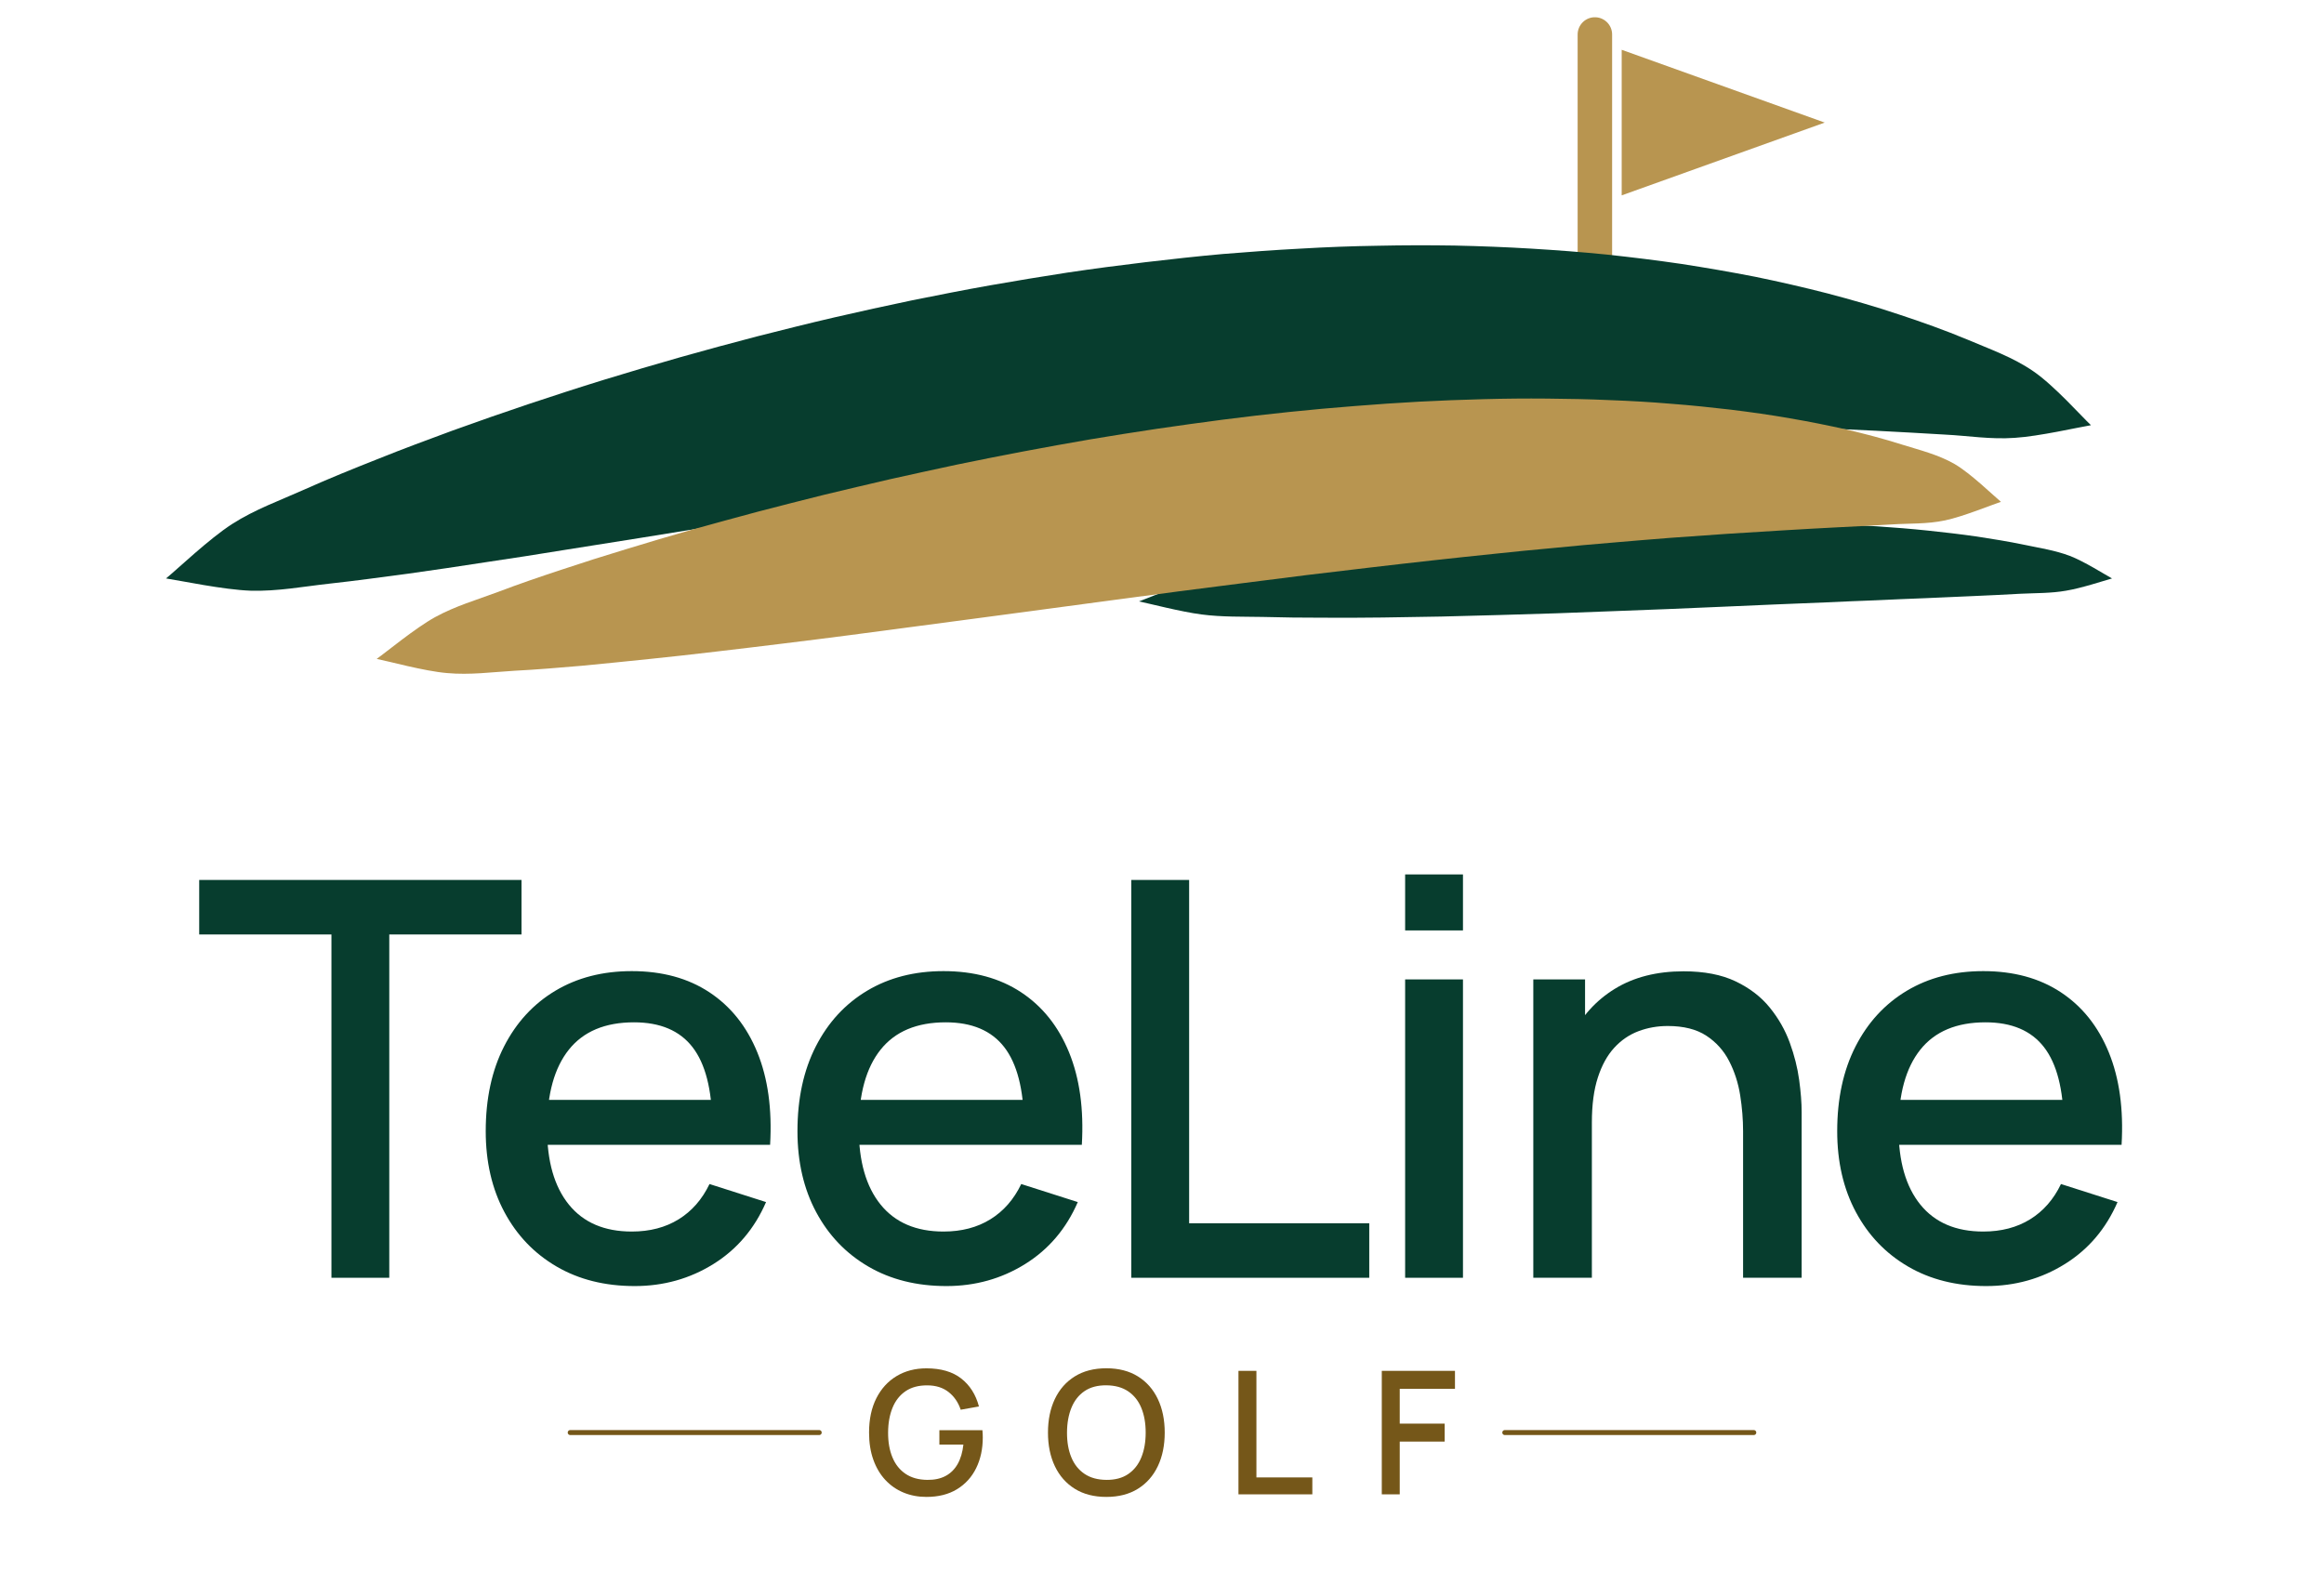
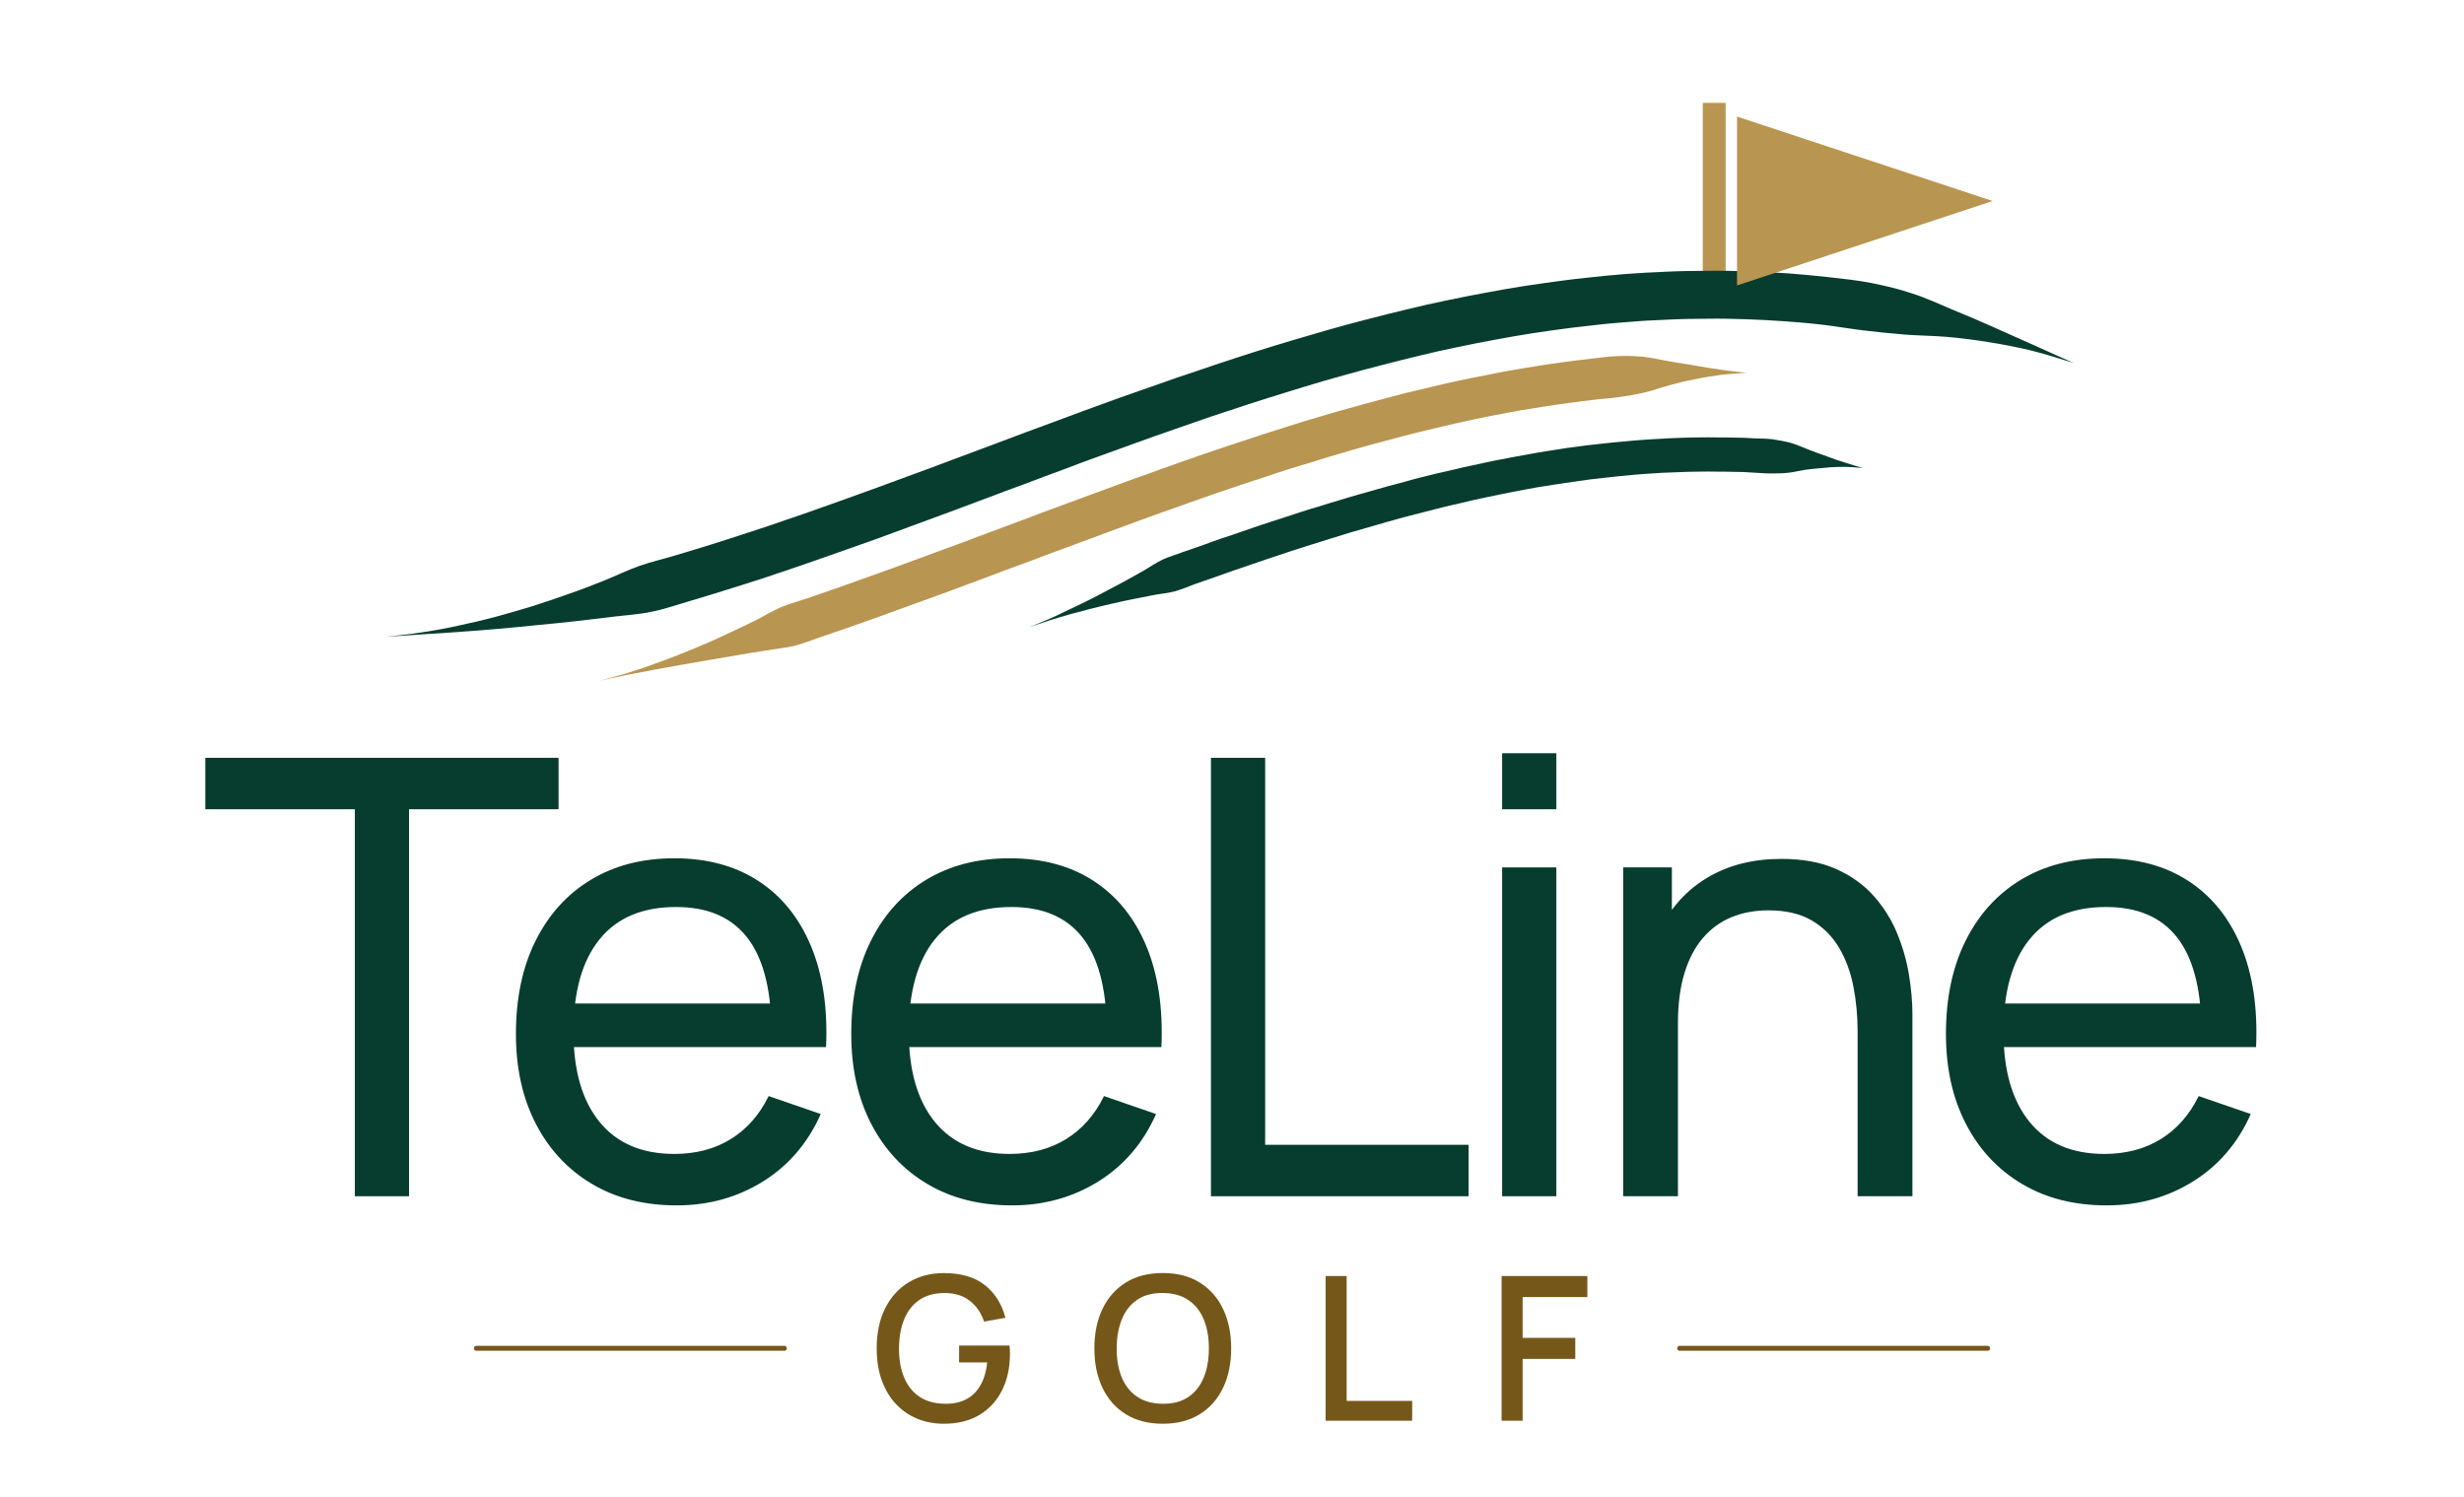
- <svg xmlns="http://www.w3.org/2000/svg" viewBox="0 0 1400 946" role="img" aria-labelledby="title">
-   <g transform="translate(100.000 0) scale(1.153846)">
-     <g>
-       <path d="M746 18v172" stroke="#B89550" stroke-width="18" stroke-linecap="round" />
-       <path d="M0.0 302.0 C7.4 303.1 29.9 307.9 44.2 308.4 C58.4 308.8 71.8 306.2 85.5 304.7 C99.2 303.2 112.9 301.3 126.5 299.5 C140.1 297.6 153.6 295.6 167.1 293.5 C180.7 291.5 194.2 289.4 207.6 287.2 C221.1 285.1 234.5 282.9 247.9 280.8 C261.3 278.6 274.7 276.5 288.1 274.3 C301.4 272.2 314.7 270.1 328.0 268.0 C341.2 265.9 354.4 263.8 367.6 261.8 C380.8 259.8 394.0 257.8 407.1 255.9 C420.2 253.9 433.2 252.0 446.2 250.2 C459.2 248.4 472.2 246.6 485.1 245.0 C498.0 243.3 510.9 241.7 523.7 240.1 C536.5 238.6 549.2 237.1 561.9 235.8 C574.7 234.4 587.3 233.1 599.9 232.0 C612.5 230.8 625.0 229.7 637.5 228.7 C650.0 227.7 662.4 226.8 674.8 226.1 C687.2 225.3 699.5 224.7 711.8 224.1 C724.1 223.6 736.3 223.1 748.5 222.8 C760.7 222.5 772.8 222.3 784.9 222.3 C797.0 222.2 809.0 222.3 821.0 222.5 C833.1 222.6 845.0 222.9 857.0 223.3 C869.0 223.8 880.9 224.3 892.9 224.9 C904.9 225.5 916.8 226.2 928.8 226.9 C940.9 227.5 952.5 229.5 965.2 228.6 C977.9 227.8 998.4 223.1 1005.0 222.0 L1005.0 222.0 1005.0 222.0 C1000.0 217.3 985.8 201.3 975.0 193.9 C964.3 186.5 952.2 182.3 940.5 177.3 C928.7 172.4 916.7 168.1 904.5 164.1 C892.3 160.0 880.0 156.5 867.5 153.2 C855.0 150.0 842.4 147.1 829.7 144.5 C816.9 142.0 804.1 139.8 791.2 137.8 C778.3 135.9 765.2 134.3 752.1 132.9 C739.1 131.6 725.9 130.6 712.7 129.8 C699.5 129.0 686.2 128.5 672.8 128.2 C659.5 128.0 646.1 128.0 632.7 128.3 C619.3 128.5 605.9 129.0 592.4 129.8 C578.9 130.5 565.4 131.5 551.9 132.6 C538.4 133.8 524.9 135.3 511.3 136.9 C497.8 138.5 484.2 140.3 470.7 142.3 C457.2 144.4 443.6 146.6 430.1 149.0 C416.5 151.4 403.0 154.1 389.5 156.8 C376.0 159.6 362.5 162.6 349.0 165.7 C335.6 168.8 322.1 172.2 308.7 175.6 C295.3 179.1 281.9 182.7 268.5 186.5 C255.2 190.3 241.9 194.2 228.6 198.3 C215.3 202.4 202.1 206.7 188.9 211.1 C175.8 215.5 162.6 220.1 149.6 224.8 C136.6 229.6 123.6 234.4 110.7 239.6 C97.8 244.7 84.9 249.9 72.2 255.6 C59.5 261.3 46.5 265.9 34.5 273.6 C22.5 281.3 5.8 297.3 0.0 302.0 Z" fill="#073D2E" />
-       <path d="M508.0 314.0 C513.4 315.1 529.8 319.4 540.6 320.8 C551.3 322.2 561.9 321.9 572.5 322.1 C583.0 322.4 593.5 322.5 604.0 322.5 C614.4 322.6 624.8 322.5 635.1 322.4 C645.4 322.2 655.7 322.1 665.8 321.9 C676.0 321.6 686.1 321.4 696.1 321.1 C706.1 320.8 716.0 320.5 725.9 320.2 C735.7 319.8 745.5 319.5 755.2 319.1 C764.8 318.7 774.4 318.4 783.9 318.0 C793.4 317.6 802.8 317.2 812.1 316.8 C821.4 316.4 830.5 316.0 839.6 315.6 C848.7 315.2 857.7 314.9 866.6 314.5 C875.5 314.1 884.3 313.7 892.9 313.4 C901.6 313.0 910.2 312.6 918.6 312.3 C927.1 311.9 935.4 311.6 943.7 311.2 C951.9 310.8 960.1 310.5 968.1 310.0 C976.2 309.6 984.0 309.8 992.0 308.4 C1000.0 307.1 1012.0 303.1 1016.0 302.0 L1016.0 302.0 1016.0 302.0 C1012.3 300.0 1001.5 293.1 993.9 290.2 C986.2 287.3 978.1 286.1 970.0 284.4 C961.9 282.7 953.7 281.4 945.3 280.1 C936.9 278.9 928.3 277.9 919.7 277.0 C911.1 276.1 902.3 275.4 893.4 274.8 C884.5 274.3 875.5 273.8 866.4 273.5 C857.3 273.2 848.1 273.0 838.9 273.0 C829.6 272.9 820.2 273.0 810.7 273.2 C801.3 273.3 791.7 273.6 782.1 274.0 C772.5 274.4 762.8 274.9 753.0 275.5 C743.2 276.1 733.4 276.8 723.5 277.6 C713.6 278.4 703.6 279.3 693.5 280.2 C683.5 281.2 673.4 282.3 663.2 283.4 C653.1 284.6 642.9 285.8 632.6 287.2 C622.4 288.5 612.1 289.9 601.7 291.5 C591.4 293.0 581.0 294.6 570.6 296.5 C560.1 298.3 549.6 299.6 539.2 302.5 C528.8 305.4 513.2 312.1 508.0 314.0 Z" fill="#073D2E" />
-       <path d="M110.0 344.0 C116.1 345.2 134.8 350.4 146.7 351.4 C158.7 352.5 170.2 350.9 181.9 350.2 C193.6 349.6 205.3 348.6 217.0 347.6 C228.7 346.5 240.3 345.3 252.0 344.1 C263.7 342.9 275.4 341.6 287.1 340.2 C298.7 338.9 310.4 337.4 322.1 336.0 C333.7 334.6 345.4 333.1 357.0 331.6 C368.6 330.1 380.2 328.5 391.8 327.0 C403.4 325.5 415.0 323.9 426.5 322.4 C438.0 320.9 449.5 319.3 460.9 317.8 C472.4 316.3 483.8 314.7 495.2 313.2 C506.5 311.7 517.8 310.2 529.1 308.7 C540.3 307.3 551.5 305.8 562.7 304.4 C573.8 303.0 584.9 301.6 595.9 300.2 C606.9 298.9 617.9 297.6 628.7 296.3 C639.6 295.0 650.4 293.8 661.1 292.6 C671.8 291.4 682.4 290.3 693.0 289.2 C703.5 288.1 714.0 287.0 724.4 286.1 C734.7 285.1 745.0 284.1 755.2 283.3 C765.4 282.4 775.5 281.6 785.5 280.8 C795.5 280.1 805.4 279.4 815.2 278.7 C825.0 278.1 834.7 277.5 844.3 276.9 C853.9 276.3 863.4 275.8 872.9 275.3 C882.3 274.8 891.7 274.4 901.0 273.8 C910.3 273.2 919.3 273.7 928.8 271.7 C938.3 269.7 953.1 263.6 958.0 262.0 L958.0 262.0 958.0 262.0 C954.0 258.7 942.3 247.2 933.7 242.2 C925.1 237.3 915.6 235.0 906.3 232.1 C896.9 229.1 887.3 226.6 877.6 224.3 C867.8 222.1 857.9 220.1 847.8 218.4 C837.7 216.6 827.5 215.2 817.1 213.9 C806.8 212.7 796.3 211.6 785.7 210.8 C775.2 209.9 764.5 209.3 753.7 208.9 C742.9 208.4 732.0 208.2 721.0 208.1 C710.1 208.0 699.0 208.1 687.9 208.4 C676.8 208.7 665.6 209.1 654.4 209.7 C643.1 210.3 631.8 211.1 620.5 212.0 C609.1 212.9 597.7 213.9 586.3 215.1 C574.8 216.3 563.3 217.6 551.8 219.1 C540.3 220.6 528.8 222.2 517.2 223.9 C505.6 225.6 494.0 227.5 482.5 229.4 C470.9 231.4 459.2 233.5 447.6 235.7 C436.0 237.9 424.4 240.2 412.8 242.6 C401.2 245.1 389.6 247.6 378.0 250.2 C366.4 252.9 354.9 255.6 343.3 258.4 C331.8 261.3 320.2 264.2 308.8 267.2 C297.3 270.3 285.8 273.4 274.4 276.6 C263.0 279.9 251.6 283.2 240.3 286.7 C229.0 290.1 217.7 293.7 206.6 297.4 C195.4 301.1 184.2 304.9 173.2 309.1 C162.2 313.2 151.1 316.4 140.5 322.2 C130.0 328.0 115.1 340.4 110.0 344.0 Z" fill="#B89550" />
-       <path d="M760 26 L866 64 L760 102 Z" fill="#B89550" />
-     </g>
+ <svg xmlns="http://www.w3.org/2000/svg" viewBox="0 0 1200 729" role="img" aria-labelledby="title">
+   <g transform="translate(187.555 -23.242) scale(1.111412)" fill="none">
+     <path d="M582.4 66.0v86" stroke="#B89550" stroke-width="10" stroke-linecap="butt" />
+     <path d="M0.0 300.0 C2.7 299.8 10.9 299.3 16.4 298.9 C21.9 298.6 27.4 298.2 32.9 297.8 C38.4 297.4 43.9 297.0 49.4 296.5 C55.0 296.0 60.5 295.5 66.1 294.9 C71.7 294.4 77.3 293.8 82.9 293.2 C88.5 292.5 94.1 291.9 99.8 291.2 C105.4 290.5 111.2 290.2 116.8 289.0 C122.3 287.9 127.7 286.0 133.2 284.4 C138.7 282.8 144.1 281.1 149.6 279.4 C155.0 277.7 160.5 276.0 166.0 274.2 C171.4 272.4 176.9 270.5 182.3 268.7 C187.8 266.8 193.2 264.9 198.6 263.0 C204.1 261.1 209.5 259.1 215.0 257.2 C220.4 255.2 225.9 253.2 231.3 251.2 C236.7 249.2 242.2 247.2 247.6 245.2 C253.1 243.1 258.5 241.1 263.9 239.1 C269.4 237.0 274.8 235.0 280.3 233.0 C285.7 230.9 291.2 228.9 296.6 226.9 C302.0 224.8 307.5 222.8 313.0 220.8 C318.4 218.8 323.9 216.9 329.3 214.9 C334.8 212.9 340.2 211.0 345.7 209.1 C351.2 207.2 356.6 205.3 362.1 203.4 C367.6 201.6 373.1 199.8 378.5 198.0 C384.0 196.2 389.5 194.5 395.0 192.8 C400.5 191.1 406.0 189.4 411.5 187.8 C417.0 186.2 422.5 184.7 428.0 183.2 C433.6 181.7 439.1 180.3 444.6 178.9 C450.1 177.5 455.7 176.2 461.2 174.9 C466.8 173.7 472.3 172.5 477.9 171.4 C483.4 170.3 489.0 169.3 494.6 168.3 C500.2 167.3 505.7 166.5 511.3 165.7 C516.9 164.9 522.5 164.2 528.2 163.6 C533.8 162.9 539.4 162.4 545.0 162.0 C550.7 161.5 556.3 161.2 562.0 161.0 C567.6 160.7 573.3 160.6 579.0 160.6 C584.6 160.5 590.3 160.6 596.0 160.8 C601.8 161.0 607.5 161.3 613.2 161.7 C618.9 162.1 624.7 162.6 630.5 163.3 C636.2 164.0 642.0 165.0 647.8 165.7 C653.6 166.4 659.5 167.0 665.5 167.5 C671.5 168.0 677.7 168.0 683.8 168.5 C690.0 169.0 696.2 169.8 702.4 170.8 C708.7 171.8 715.0 173.0 721.2 174.5 C727.5 176.0 736.9 179.1 740.0 180.0 L740.0 180.0 740.0 180.0 C737.0 178.7 728.0 174.7 722.1 172.0 C716.1 169.4 710.3 166.7 704.4 164.1 C698.5 161.5 692.7 159.0 686.8 156.6 C680.9 154.1 675.1 151.4 669.1 149.5 C663.2 147.5 657.1 146.1 651.1 144.9 C645.0 143.7 638.9 143.1 632.8 142.4 C626.8 141.7 620.8 141.2 614.7 140.7 C608.7 140.3 602.7 140.0 596.7 139.8 C590.8 139.6 584.8 139.5 578.9 139.6 C572.9 139.6 567.0 139.7 561.1 140.0 C555.2 140.2 549.3 140.6 543.4 141.0 C537.5 141.5 531.7 142.0 525.9 142.7 C520.0 143.3 514.2 144.1 508.4 144.9 C502.6 145.7 496.8 146.6 491.0 147.6 C485.3 148.6 479.5 149.7 473.8 150.8 C468.0 151.9 462.3 153.2 456.6 154.4 C450.9 155.7 445.2 157.1 439.5 158.5 C433.9 159.9 428.2 161.4 422.5 162.9 C416.9 164.4 411.3 166.0 405.6 167.7 C400.0 169.3 394.4 171.0 388.8 172.7 C383.2 174.4 377.6 176.2 372.1 178.0 C366.5 179.8 360.9 181.7 355.4 183.6 C349.8 185.4 344.3 187.3 338.8 189.3 C333.2 191.2 327.7 193.2 322.2 195.1 C316.7 197.1 311.2 199.1 305.7 201.1 C300.2 203.1 294.8 205.2 289.3 207.2 C283.8 209.2 278.4 211.2 272.9 213.3 C267.5 215.3 262.0 217.4 256.6 219.4 C251.1 221.4 245.7 223.5 240.3 225.5 C234.9 227.5 229.4 229.5 224.0 231.5 C218.6 233.5 213.2 235.5 207.8 237.4 C202.4 239.4 197.0 241.3 191.6 243.2 C186.3 245.1 180.9 247.0 175.5 248.8 C170.1 250.7 164.8 252.5 159.4 254.2 C154.0 256.0 148.7 257.7 143.3 259.4 C137.9 261.1 132.6 262.7 127.2 264.3 C121.9 265.9 116.5 267.1 111.2 269.0 C106.0 270.8 100.9 273.4 95.8 275.4 C90.6 277.5 85.4 279.5 80.1 281.3 C74.9 283.2 69.7 284.9 64.4 286.6 C59.1 288.2 53.8 289.8 48.5 291.2 C43.2 292.6 37.8 293.9 32.5 295.0 C27.1 296.2 21.7 297.2 16.3 298.0 C10.9 298.9 2.7 299.7 0.0 300.0 Z" fill="#073D2E" />
+     <path d="M282.2 295.8 C283.7 295.3 288.1 293.7 291.1 292.8 C294.1 291.8 297.1 291.0 300.1 290.1 C303.2 289.3 306.2 288.5 309.2 287.7 C312.3 286.9 315.3 286.2 318.4 285.5 C321.4 284.8 324.5 284.1 327.5 283.5 C330.6 282.9 333.6 282.3 336.7 281.7 C339.7 281.1 342.9 280.9 345.9 280.1 C348.8 279.3 351.6 278.1 354.5 277.0 C357.4 276.0 360.2 275.0 363.1 274.0 C365.9 273.0 368.8 272.0 371.6 271.0 C374.5 270.0 377.3 269.1 380.1 268.1 C382.9 267.1 385.8 266.2 388.6 265.2 C391.4 264.3 394.2 263.4 397.0 262.4 C399.9 261.5 402.7 260.6 405.5 259.7 C408.3 258.8 411.1 258.0 413.8 257.1 C416.6 256.2 419.4 255.4 422.2 254.5 C425.0 253.7 427.8 252.9 430.5 252.1 C433.3 251.3 436.1 250.5 438.8 249.7 C441.6 248.9 444.3 248.2 447.1 247.4 C449.8 246.7 452.6 246.0 455.3 245.3 C458.1 244.6 460.8 243.9 463.5 243.2 C466.3 242.5 469.0 241.9 471.7 241.3 C474.4 240.6 477.1 240.0 479.9 239.4 C482.6 238.8 485.3 238.3 488.0 237.7 C490.7 237.2 493.4 236.6 496.1 236.1 C498.8 235.6 501.4 235.1 504.1 234.6 C506.8 234.2 509.5 233.7 512.2 233.3 C514.8 232.9 517.5 232.5 520.2 232.1 C522.8 231.7 525.5 231.4 528.1 231.0 C530.8 230.7 533.4 230.4 536.1 230.1 C538.7 229.8 541.4 229.5 544.0 229.3 C546.7 229.0 549.3 228.8 551.9 228.6 C554.6 228.4 557.2 228.3 559.8 228.1 C562.4 228.0 565.1 227.9 567.7 227.8 C570.3 227.7 572.9 227.6 575.5 227.6 C578.2 227.6 580.8 227.5 583.4 227.6 C586.0 227.6 588.6 227.6 591.2 227.7 C593.8 227.7 596.4 227.8 599.1 228.0 C601.7 228.1 604.3 228.4 606.9 228.4 C609.5 228.4 612.1 228.4 614.8 228.1 C617.5 227.8 620.2 227.1 622.9 226.7 C625.6 226.4 628.3 226.1 631.1 225.9 C633.8 225.6 636.6 225.5 639.3 225.5 C642.0 225.5 646.1 225.9 647.5 226.0 L647.5 226.0 647.5 226.0 C646.2 225.6 642.2 224.5 639.6 223.6 C637.0 222.8 634.4 221.9 631.8 220.9 C629.1 220.0 626.5 219.0 623.9 218.0 C621.3 217.0 618.7 215.8 616.0 215.0 C613.3 214.3 610.6 213.8 607.9 213.4 C605.2 213.1 602.5 213.1 599.8 213.0 C597.0 212.8 594.3 212.7 591.6 212.7 C588.9 212.6 586.2 212.6 583.5 212.6 C580.8 212.5 578.0 212.6 575.3 212.6 C572.6 212.6 569.9 212.7 567.2 212.8 C564.4 212.9 561.7 213.0 559.0 213.2 C556.3 213.3 553.6 213.5 550.8 213.7 C548.1 213.9 545.4 214.1 542.7 214.4 C539.9 214.6 537.2 214.9 534.5 215.2 C531.7 215.5 529.0 215.8 526.3 216.1 C523.5 216.5 520.8 216.9 518.0 217.2 C515.3 217.6 512.5 218.1 509.8 218.5 C507.0 218.9 504.3 219.4 501.5 219.9 C498.8 220.4 496.0 220.9 493.3 221.4 C490.5 221.9 487.7 222.5 485.0 223.0 C482.2 223.6 479.4 224.2 476.7 224.8 C473.9 225.4 471.1 226.0 468.3 226.7 C465.5 227.3 462.8 228.0 460.0 228.6 C457.2 229.3 454.4 230.0 451.6 230.7 C448.8 231.5 446.0 232.2 443.2 233.0 C440.4 233.7 437.6 234.5 434.8 235.3 C432.0 236.1 429.2 236.9 426.3 237.7 C423.5 238.5 420.7 239.3 417.9 240.2 C415.1 241.0 412.2 241.9 409.4 242.8 C406.6 243.6 403.7 244.5 400.9 245.4 C398.1 246.3 395.2 247.3 392.4 248.2 C389.5 249.1 386.7 250.0 383.8 251.0 C381.0 252.0 378.1 252.9 375.3 253.9 C372.4 254.9 369.6 255.9 366.7 256.8 C363.8 257.8 361.0 258.8 358.1 259.9 C355.2 260.9 352.3 261.9 349.4 262.9 C346.6 264.0 343.6 264.8 340.8 266.1 C338.0 267.4 335.4 269.2 332.7 270.8 C330.0 272.3 327.2 273.9 324.5 275.4 C321.8 276.9 319.0 278.3 316.2 279.8 C313.5 281.3 310.7 282.7 307.9 284.1 C305.1 285.5 302.3 286.9 299.4 288.2 C296.6 289.6 293.8 290.9 290.9 292.2 C288.0 293.4 283.6 295.2 282.2 295.8 Z" fill="#073D2E" />
+     <path d="M93.9 319.3 C95.9 318.8 101.9 317.5 105.9 316.7 C109.9 315.9 113.9 315.2 117.9 314.4 C122.0 313.7 126.0 312.9 130.1 312.2 C134.1 311.5 138.2 310.8 142.2 310.1 C146.3 309.4 150.4 308.7 154.5 308.0 C158.6 307.3 162.7 306.6 166.8 306.0 C170.9 305.3 175.1 304.9 179.1 304.0 C183.1 303.0 186.9 301.4 190.8 300.1 C194.7 298.8 198.6 297.4 202.5 296.1 C206.4 294.7 210.2 293.4 214.1 292.0 C218.0 290.6 221.8 289.2 225.7 287.8 C229.6 286.4 233.4 285.0 237.3 283.6 C241.1 282.2 244.9 280.8 248.8 279.4 C252.6 278.0 256.4 276.5 260.3 275.1 C264.1 273.7 267.9 272.3 271.7 270.8 C275.5 269.4 279.4 268.0 283.2 266.6 C287.0 265.1 290.8 263.7 294.6 262.3 C298.4 260.9 302.2 259.5 306.0 258.1 C309.7 256.7 313.5 255.3 317.3 253.9 C321.1 252.5 324.9 251.1 328.7 249.7 C332.4 248.3 336.2 247.0 340.0 245.6 C343.7 244.3 347.5 242.9 351.3 241.6 C355.0 240.3 358.8 238.9 362.6 237.6 C366.3 236.3 370.1 235.1 373.8 233.8 C377.6 232.5 381.3 231.3 385.1 230.1 C388.8 228.8 392.5 227.6 396.3 226.4 C400.0 225.3 403.7 224.1 407.5 223.0 C411.2 221.8 414.9 220.7 418.7 219.6 C422.4 218.5 426.1 217.4 429.8 216.4 C433.6 215.4 437.3 214.3 441.0 213.4 C444.7 212.4 448.4 211.4 452.1 210.5 C455.9 209.6 459.6 208.7 463.3 207.8 C467.0 206.9 470.7 206.1 474.4 205.3 C478.1 204.5 481.8 203.7 485.5 203.0 C489.2 202.3 492.9 201.6 496.6 200.9 C500.3 200.3 504.0 199.7 507.7 199.1 C511.4 198.5 515.1 198.0 518.8 197.5 C522.4 197.0 526.1 196.5 529.8 196.1 C533.5 195.6 537.2 195.5 540.9 194.9 C544.6 194.4 548.2 193.8 551.9 192.9 C555.5 192.1 559.2 190.7 562.9 189.7 C566.5 188.7 570.2 187.8 574.0 187.1 C577.7 186.3 581.5 185.7 585.2 185.2 C589.0 184.7 594.7 184.5 596.6 184.3 L596.6 184.3 596.6 184.3 C594.7 184.1 589.0 183.5 585.2 182.9 C581.5 182.4 577.7 181.8 573.9 181.1 C570.1 180.5 566.2 179.8 562.4 179.2 C558.6 178.5 554.7 177.6 550.8 177.2 C547.0 176.9 543.1 176.8 539.2 177.0 C535.4 177.2 531.6 177.7 527.8 178.2 C524.0 178.6 520.1 179.1 516.3 179.6 C512.5 180.1 508.7 180.7 504.9 181.3 C501.1 181.9 497.3 182.5 493.4 183.2 C489.6 183.9 485.8 184.6 482.0 185.4 C478.2 186.1 474.4 186.9 470.6 187.7 C466.8 188.5 463.0 189.4 459.2 190.3 C455.4 191.2 451.6 192.1 447.8 193.0 C444.0 194.0 440.2 195.0 436.4 196.0 C432.6 197.0 428.8 198.0 425.0 199.1 C421.2 200.1 417.4 201.2 413.6 202.3 C409.8 203.4 406.0 204.6 402.2 205.7 C398.4 206.9 394.6 208.1 390.8 209.3 C387.0 210.5 383.2 211.7 379.4 213.0 C375.7 214.2 371.9 215.5 368.1 216.7 C364.3 218.0 360.5 219.3 356.7 220.6 C352.9 221.9 349.1 223.3 345.3 224.6 C341.5 225.9 337.7 227.3 333.9 228.7 C330.1 230.0 326.3 231.4 322.5 232.8 C318.7 234.2 314.9 235.6 311.1 237.0 C307.3 238.4 303.5 239.8 299.7 241.2 C295.9 242.6 292.1 244.0 288.3 245.4 C284.5 246.9 280.7 248.3 276.9 249.7 C273.0 251.1 269.2 252.6 265.4 254.0 C261.6 255.4 257.8 256.8 254.0 258.3 C250.2 259.7 246.3 261.1 242.5 262.5 C238.7 263.9 234.9 265.3 231.1 266.7 C227.2 268.1 223.4 269.5 219.6 270.9 C215.7 272.3 211.9 273.7 208.1 275.0 C204.2 276.4 200.4 277.8 196.6 279.1 C192.7 280.4 188.9 281.8 185.0 283.1 C181.2 284.4 177.2 285.4 173.5 287.0 C169.7 288.6 166.2 290.8 162.5 292.7 C158.8 294.5 155.1 296.3 151.4 298.0 C147.7 299.8 143.9 301.5 140.2 303.1 C136.4 304.7 132.6 306.3 128.8 307.8 C125.0 309.3 121.2 310.7 117.3 312.1 C113.5 313.5 109.6 314.8 105.7 316.0 C101.8 317.2 95.8 318.7 93.9 319.3 Z" fill="#B89550" />
+     <path d="M592.4 72.0 L704.4 109.0 L592.4 146.0 Z" fill="#B89550" />
  </g>
  <g fill="#073D2E">
-     <path d="M498.67 0.00V1242.66H20.00V1440.00H1186.67V1242.66H708.00V0.00Z" transform="translate(116.671 769.756) scale(0.166428 -0.166428)" />
-     <path d="M619.33 -30.00Q457.67 -30.00 336.50 40.67Q215.33 111.33 147.67 237.67Q80.00 364.00 80.00 530.67Q80.00 707.67 146.50 837.67Q213.00 967.67 331.83 1038.83Q450.67 1110.00 608.67 1110.00Q773.67 1110.00 889.67 1033.33Q1005.67 956.67 1063.17 815.67Q1120.67 674.67 1109.33 481.33H900.00V557.33Q898.00 745.00 828.50 834.83Q759.00 924.66 616.67 924.66Q460.00 924.66 381.00 825.83Q302.00 727.00 302.00 540.00Q302.00 362.33 381.00 264.84Q460.00 167.34 608.67 167.34Q706.67 167.34 778.33 211.67Q850.00 256.00 890.00 339.33L1094.67 274.00Q1032.00 129.33 904.00 49.67Q776.00 -30.00 619.33 -30.00ZM234.00 481.33V644.00H1004.67V481.33Z" transform="translate(279.292 769.756) scale(0.166428 -0.166428)" />
-     <path d="M619.33 -30.00Q457.67 -30.00 336.50 40.67Q215.33 111.33 147.67 237.67Q80.00 364.00 80.00 530.67Q80.00 707.67 146.50 837.67Q213.00 967.67 331.83 1038.83Q450.67 1110.00 608.67 1110.00Q773.67 1110.00 889.67 1033.33Q1005.67 956.67 1063.17 815.67Q1120.67 674.67 1109.33 481.33H900.00V557.33Q898.00 745.00 828.50 834.83Q759.00 924.66 616.67 924.66Q460.00 924.66 381.00 825.83Q302.00 727.00 302.00 540.00Q302.00 362.33 381.00 264.84Q460.00 167.34 608.67 167.34Q706.67 167.34 778.33 211.67Q850.00 256.00 890.00 339.33L1094.67 274.00Q1032.00 129.33 904.00 49.67Q776.00 -30.00 619.33 -30.00ZM234.00 481.33V644.00H1004.67V481.33Z" transform="translate(467.085 769.756) scale(0.166428 -0.166428)" />
-     <path d="M160.00 0.00V1440.00H369.34V197.34H1021.34V0.00Z" transform="translate(654.877 769.756) scale(0.166428 -0.166428)" />
-     <path d="M160.00 1257.33V1460.00H369.34V1257.33ZM160.00 0.00V1080.00H369.34V0.00Z" transform="translate(819.838 769.756) scale(0.166428 -0.166428)" />
-     <path d="M898.00 0.00V530.67Q898.00 594.00 887.50 660.50Q877.00 727.00 847.67 784.16Q818.33 841.33 764.83 876.33Q711.33 911.33 625.33 911.33Q569.00 911.33 519.17 892.50Q469.34 873.66 431.67 832.66Q394.00 791.67 372.34 725.00Q350.67 658.33 350.67 562.00L220.67 610.67Q220.67 757.67 275.67 870.17Q330.67 982.67 433.84 1046.00Q537.00 1109.33 682.67 1109.33Q794.67 1109.33 870.84 1073.00Q947.00 1036.67 994.50 978.17Q1042.00 919.67 1067.00 851.00Q1092.00 782.33 1101.00 716.17Q1110.00 650.00 1110.00 600.00V0.00ZM138.67 0.00V1080.00H326.00V768.00H350.67V0.00Z" transform="translate(900.597 769.756) scale(0.166428 -0.166428)" />
-     <path d="M619.33 -30.00Q457.67 -30.00 336.50 40.67Q215.33 111.33 147.67 237.67Q80.00 364.00 80.00 530.67Q80.00 707.67 146.50 837.67Q213.00 967.67 331.83 1038.83Q450.67 1110.00 608.67 1110.00Q773.67 1110.00 889.67 1033.33Q1005.67 956.67 1063.17 815.67Q1120.67 674.67 1109.33 481.33H900.00V557.33Q898.00 745.00 828.50 834.83Q759.00 924.66 616.67 924.66Q460.00 924.66 381.00 825.83Q302.00 727.00 302.00 540.00Q302.00 362.33 381.00 264.84Q460.00 167.34 608.67 167.34Q706.67 167.34 778.33 211.67Q850.00 256.00 890.00 339.33L1094.67 274.00Q1032.00 129.33 904.00 49.67Q776.00 -30.00 619.33 -30.00ZM234.00 481.33V644.00H1004.67V481.33Z" transform="translate(1093.435 769.756) scale(0.166428 -0.166428)" />
+     <path d="M511.00 0.00V1271.00H20.00V1440.00H1180.00V1271.00H689.00V0.00Z" transform="translate(97.034 582.638) scale(0.148296 -0.148296)" />
+     <path d="M608.00 -30.00Q448.50 -30.00 330.00 40.25Q211.50 110.50 145.75 237.25Q80.00 364.00 80.00 533.00Q80.00 710.00 144.75 839.50Q209.50 969.00 326.25 1039.50Q443.00 1110.00 600.00 1110.00Q762.50 1110.00 877.00 1035.00Q991.50 960.00 1049.25 821.00Q1107.00 682.00 1098.50 490.00H919.00V554.00Q916.00 753.00 838.00 851.50Q760.00 950.00 606.00 950.00Q440.50 950.00 354.75 844.00Q269.00 738.00 269.00 540.00Q269.00 349.00 354.75 244.00Q440.50 139.00 600.00 139.00Q707.00 139.00 786.00 188.00Q865.00 237.00 910.00 329.00L1081.00 270.00Q1017.50 127.00 891.25 48.50Q765.00 -30.00 608.00 -30.00ZM209.00 490.00V633.00H1007.00V490.00Z" transform="translate(239.399 582.638) scale(0.148296 -0.148296)" />
+     <path d="M608.00 -30.00Q448.50 -30.00 330.00 40.25Q211.50 110.50 145.75 237.25Q80.00 364.00 80.00 533.00Q80.00 710.00 144.75 839.50Q209.50 969.00 326.25 1039.50Q443.00 1110.00 600.00 1110.00Q762.50 1110.00 877.00 1035.00Q991.50 960.00 1049.25 821.00Q1107.00 682.00 1098.50 490.00H919.00V554.00Q916.00 753.00 838.00 851.50Q760.00 950.00 606.00 950.00Q440.50 950.00 354.75 844.00Q269.00 738.00 269.00 540.00Q269.00 349.00 354.75 244.00Q440.50 139.00 600.00 139.00Q707.00 139.00 786.00 188.00Q865.00 237.00 910.00 329.00L1081.00 270.00Q1017.50 127.00 891.25 48.50Q765.00 -30.00 608.00 -30.00ZM209.00 490.00V633.00H1007.00V490.00Z" transform="translate(402.710 582.638) scale(0.148296 -0.148296)" />
+     <path d="M160.00 0.00V1440.00H338.00V169.00H1006.00V0.00Z" transform="translate(566.022 582.638) scale(0.148296 -0.148296)" />
+     <path d="M160.00 1271.00V1455.00H338.00V1271.00ZM160.00 0.00V1080.00H338.00V0.00Z" transform="translate(707.830 582.638) scale(0.148296 -0.148296)" />
+     <path d="M909.00 0.00V541.00Q909.00 617.50 895.25 688.50Q881.50 759.50 848.00 816.25Q814.50 873.00 758.00 906.00Q701.50 939.00 616.00 939.00Q549.00 939.00 494.25 916.25Q439.50 893.50 400.50 847.75Q361.50 802.00 340.25 732.50Q319.00 663.00 319.00 569.00L202.00 605.00Q202.00 761.50 258.50 874.25Q315.00 987.00 417.50 1047.50Q520.00 1108.00 659.00 1108.00Q763.50 1108.00 837.75 1075.00Q912.00 1042.00 961.00 987.25Q1010.00 932.50 1038.00 865.25Q1066.00 798.00 1077.50 728.25Q1089.00 658.50 1089.00 597.00V0.00ZM139.00 0.00V1080.00H299.00V791.00H319.00V0.00Z" transform="translate(769.883 582.638) scale(0.148296 -0.148296)" />
+     <path d="M608.00 -30.00Q448.50 -30.00 330.00 40.25Q211.50 110.50 145.75 237.25Q80.00 364.00 80.00 533.00Q80.00 710.00 144.75 839.50Q209.50 969.00 326.25 1039.50Q443.00 1110.00 600.00 1110.00Q762.50 1110.00 877.00 1035.00Q991.50 960.00 1049.25 821.00Q1107.00 682.00 1098.50 490.00H919.00V554.00Q916.00 753.00 838.00 851.50Q760.00 950.00 606.00 950.00Q440.50 950.00 354.75 844.00Q269.00 738.00 269.00 540.00Q269.00 349.00 354.75 244.00Q440.50 139.00 600.00 139.00Q707.00 139.00 786.00 188.00Q865.00 237.00 910.00 329.00L1081.00 270.00Q1017.50 127.00 891.25 48.50Q765.00 -30.00 608.00 -30.00ZM209.00 490.00V633.00H1007.00V490.00Z" transform="translate(935.836 582.638) scale(0.148296 -0.148296)" />
  </g>
  <g fill="#755719">
-     <path d="M728.67 -30.00Q584.33 -30.00 462.00 20.67Q339.67 71.33 249.67 168.00Q159.67 264.67 109.83 403.83Q60.00 543.00 60.00 720.00Q60.00 952.67 145.00 1120.50Q230.00 1288.33 380.83 1378.83Q531.67 1469.33 728.67 1469.33Q982.67 1469.33 1134.34 1351.17Q1286.00 1233.00 1341.34 1024.66L1128.67 986.66Q1085.33 1115.66 987.33 1192.83Q889.33 1270.00 740.67 1270.66Q587.67 1272.00 486.17 1203.16Q384.67 1134.33 333.67 1009.66Q282.67 885.00 282.00 720.00Q281.34 555.00 332.34 431.67Q383.34 308.34 485.50 239.17Q587.67 170.00 740.67 168.67Q864.33 167.34 952.67 214.50Q1041.00 261.67 1093.16 354.00Q1145.33 446.33 1160.00 580.00H880.00V748.00H1382.00Q1384.34 730.00 1385.17 700.67Q1386.00 671.33 1386.00 663.33Q1386.00 462.67 1309.00 305.83Q1232.00 149.00 1085.17 59.50Q938.33 -30.00 728.67 -30.00Z" transform="translate(520.430 900.220) scale(0.051662 -0.051662)" />
-     <path d="M740.67 -30.00Q525.00 -30.00 372.83 64.67Q220.67 159.33 140.33 328.33Q60.00 497.33 60.00 720.00Q60.00 942.67 140.33 1111.67Q220.67 1280.67 372.83 1375.33Q525.00 1470.00 740.67 1470.00Q956.33 1470.00 1108.50 1375.33Q1260.67 1280.67 1341.00 1111.67Q1421.34 942.67 1421.34 720.00Q1421.34 497.33 1341.00 328.33Q1260.67 159.33 1108.50 64.67Q956.33 -30.00 740.67 -30.00ZM740.67 168.67Q893.67 167.34 995.50 236.50Q1097.33 305.67 1148.33 430.34Q1199.33 555.00 1199.33 720.00Q1199.33 885.00 1148.33 1008.50Q1097.33 1132.00 995.50 1201.00Q893.67 1270.00 740.67 1271.33Q587.67 1272.66 486.17 1203.66Q384.67 1134.66 333.67 1009.83Q282.67 885.00 282.00 720.00Q281.34 555.00 332.34 431.67Q383.34 308.34 485.50 239.17Q587.67 170.00 740.67 168.67Z" transform="translate(628.209 900.220) scale(0.051662 -0.051662)" />
-     <path d="M160.00 0.00V1440.00H369.34V197.34H1021.34V0.00Z" transform="translate(737.797 900.220) scale(0.051662 -0.051662)" />
-     <path d="M140.00 0.00V1440.00H993.33V1230.66H349.34V824.67H873.33V615.33H349.34V0.00Z" transform="translate(825.170 900.220) scale(0.051662 -0.051662)" />
+     <path d="M728.67 -30.00Q584.33 -30.00 462.00 20.67Q339.67 71.33 249.67 168.00Q159.67 264.67 109.83 403.83Q60.00 543.00 60.00 720.00Q60.00 952.67 145.00 1120.50Q230.00 1288.33 380.83 1378.83Q531.67 1469.33 728.67 1469.33Q982.67 1469.33 1134.34 1351.17Q1286.00 1233.00 1341.34 1024.66L1128.67 986.66Q1085.33 1115.66 987.33 1192.83Q889.33 1270.00 740.67 1270.66Q587.67 1272.00 486.17 1203.16Q384.67 1134.33 333.67 1009.66Q282.67 885.00 282.00 720.00Q281.34 555.00 332.34 431.67Q383.34 308.34 485.50 239.17Q587.67 170.00 740.67 168.67Q864.33 167.34 952.67 214.50Q1041.00 261.67 1093.16 354.00Q1145.33 446.33 1160.00 580.00H880.00V748.00H1382.00Q1384.34 730.00 1385.17 700.67Q1386.00 671.33 1386.00 663.33Q1386.00 462.67 1309.00 305.83Q1232.00 149.00 1085.17 59.50Q938.33 -30.00 728.67 -30.00Z" transform="translate(424.026 691.970) scale(0.048938 -0.048938)" />
+     <path d="M740.67 -30.00Q525.00 -30.00 372.83 64.67Q220.67 159.33 140.33 328.33Q60.00 497.33 60.00 720.00Q60.00 942.67 140.33 1111.67Q220.67 1280.67 372.83 1375.33Q525.00 1470.00 740.67 1470.00Q956.33 1470.00 1108.50 1375.33Q1260.67 1280.67 1341.00 1111.67Q1421.34 942.67 1421.34 720.00Q1421.34 497.33 1341.00 328.33Q1260.67 159.33 1108.50 64.67Q956.33 -30.00 740.67 -30.00ZM740.67 168.67Q893.67 167.34 995.50 236.50Q1097.33 305.67 1148.33 430.34Q1199.33 555.00 1199.33 720.00Q1199.33 885.00 1148.33 1008.50Q1097.33 1132.00 995.50 1201.00Q893.67 1270.00 740.67 1271.33Q587.67 1272.66 486.17 1203.66Q384.67 1134.66 333.67 1009.83Q282.67 885.00 282.00 720.00Q281.34 555.00 332.34 431.67Q383.34 308.34 485.50 239.17Q587.67 170.00 740.67 168.67Z" transform="translate(530.037 691.970) scale(0.048938 -0.048938)" />
+     <path d="M160.00 0.00V1440.00H369.34V197.34H1021.34V0.00Z" transform="translate(637.762 691.970) scale(0.048938 -0.048938)" />
+     <path d="M140.00 0.00V1440.00H993.33V1230.66H349.34V824.67H873.33V615.33H349.34V0.00Z" transform="translate(724.443 691.970) scale(0.048938 -0.048938)" />
  </g>
-   <g stroke="#755719" stroke-width="3" stroke-linecap="round">
-     <path d="M343.5 863.0h150.0" />
-     <path d="M906.5 863.0h150.0" />
+   <g stroke="#755719" stroke-width="2.4" stroke-linecap="round">
+     <path d="M232.0 656.7h150.0" />
+     <path d="M818.0 656.7h150.0" />
  </g>
</svg>
